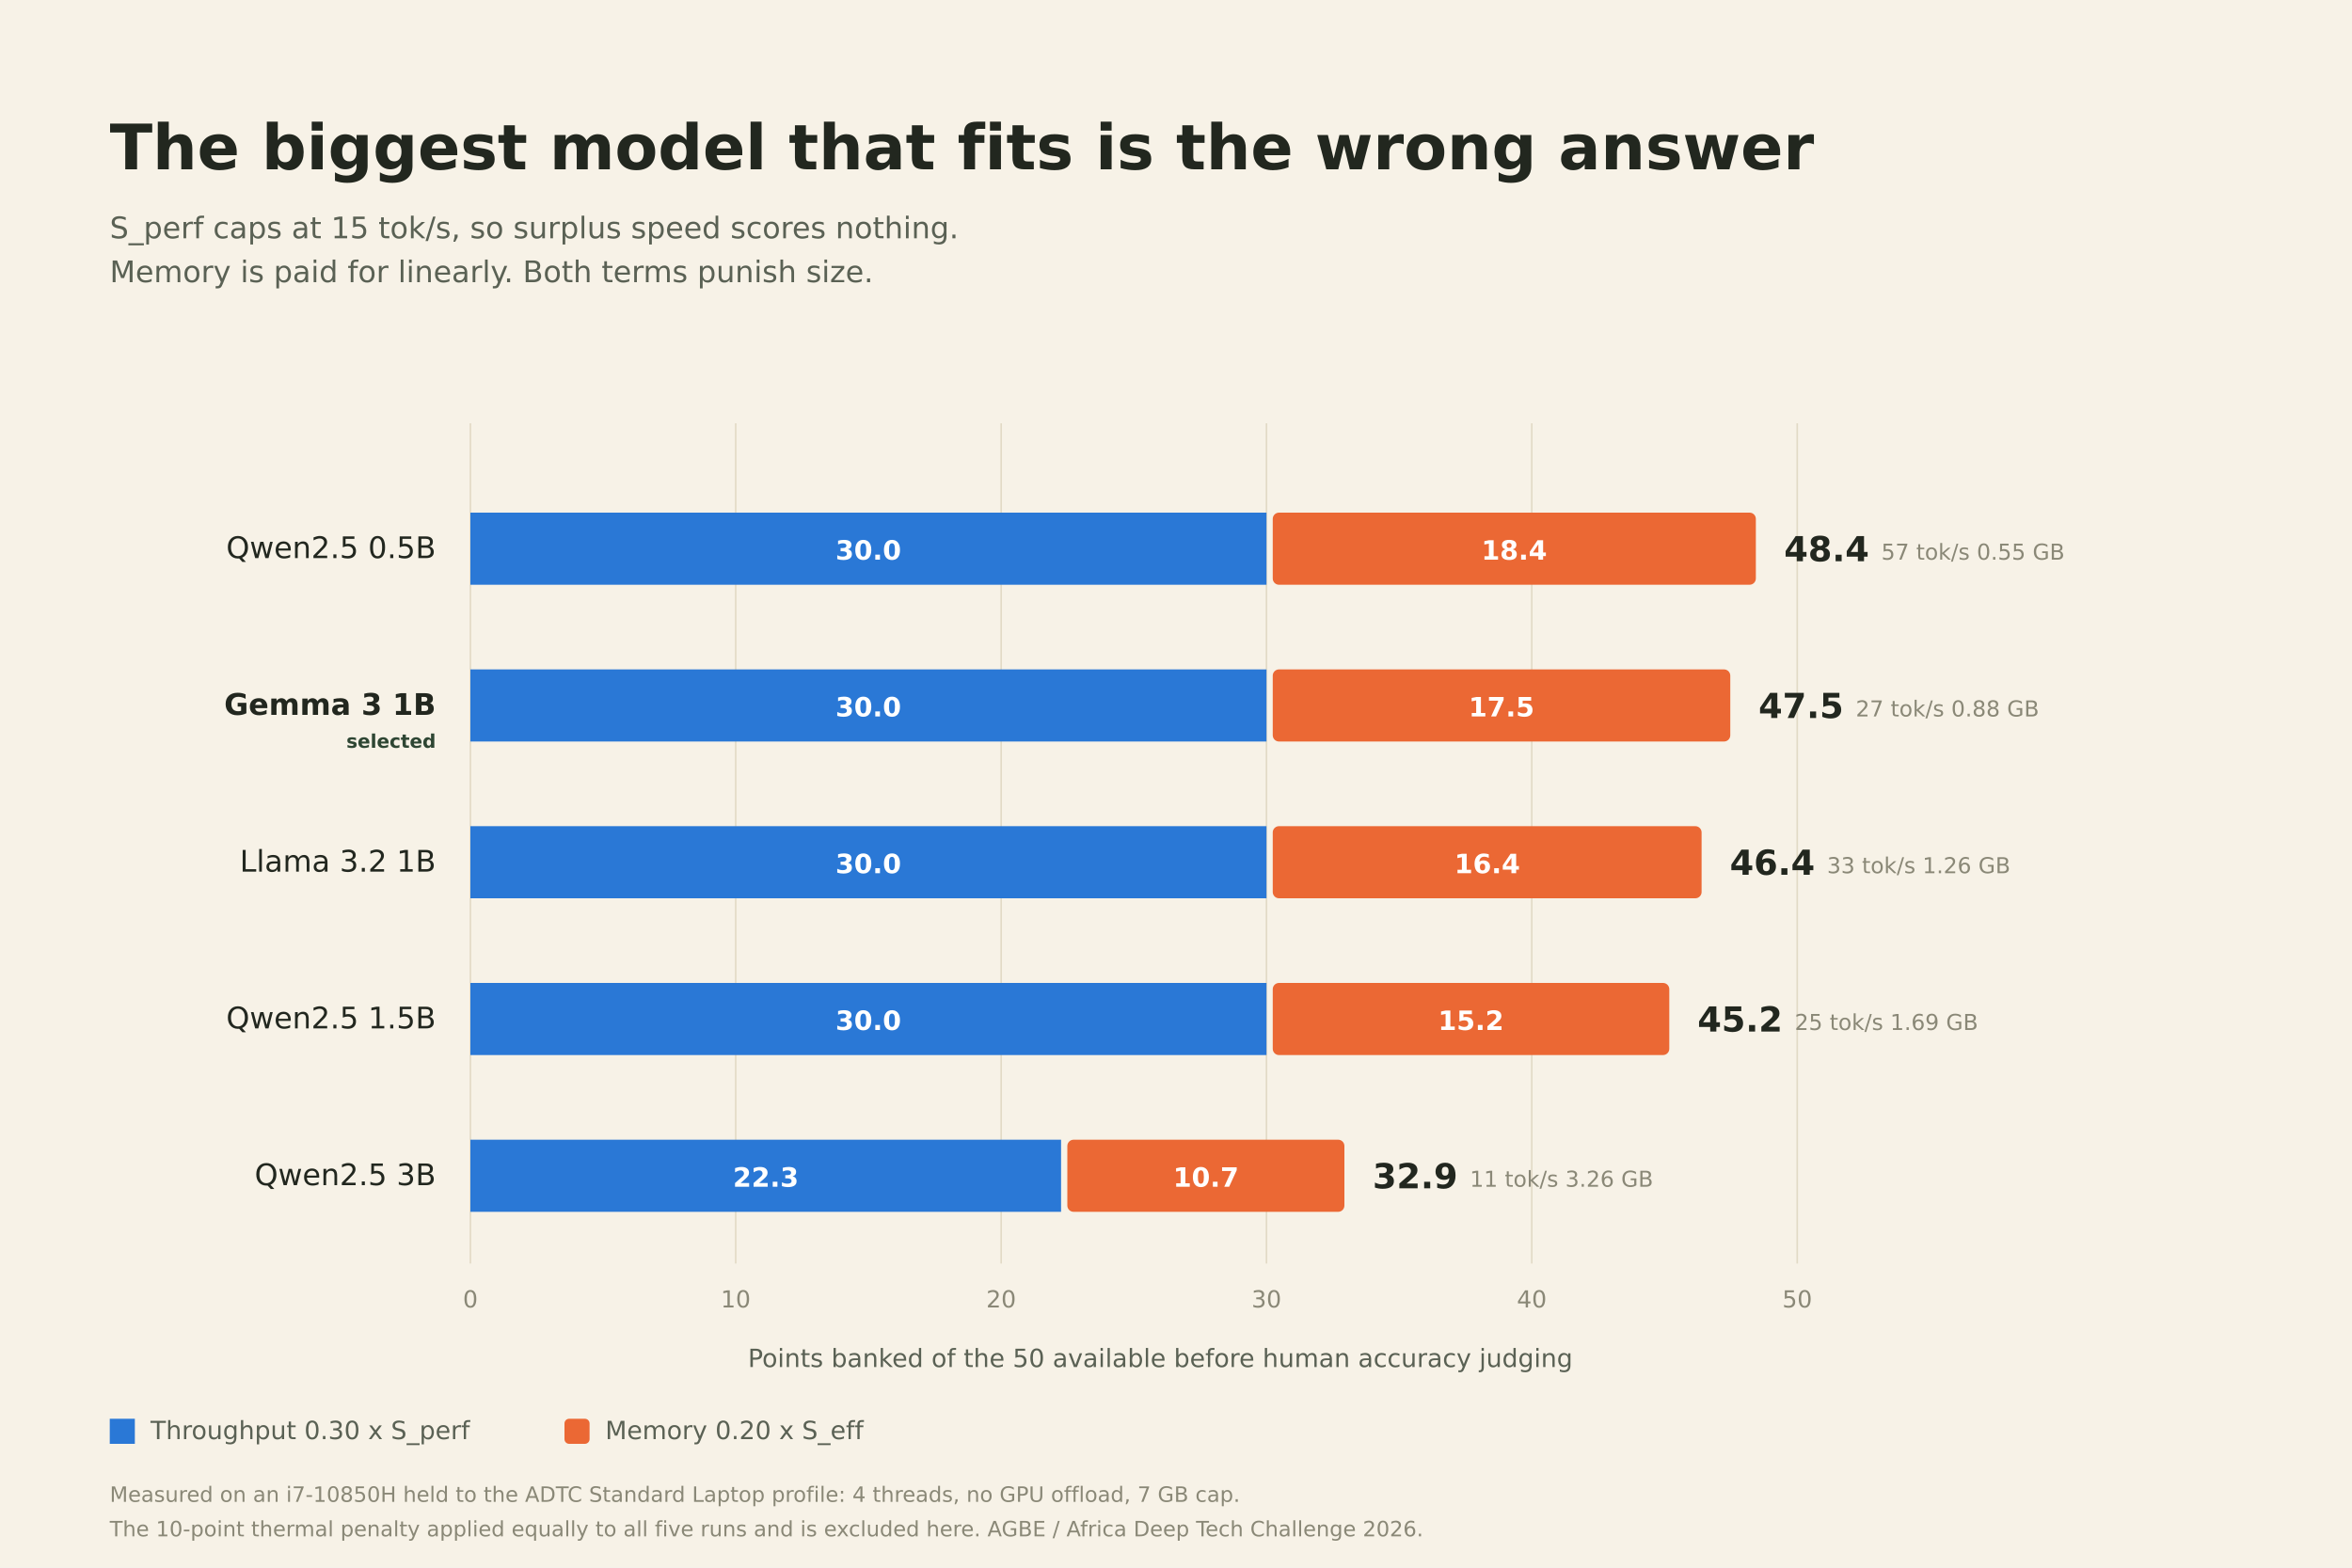
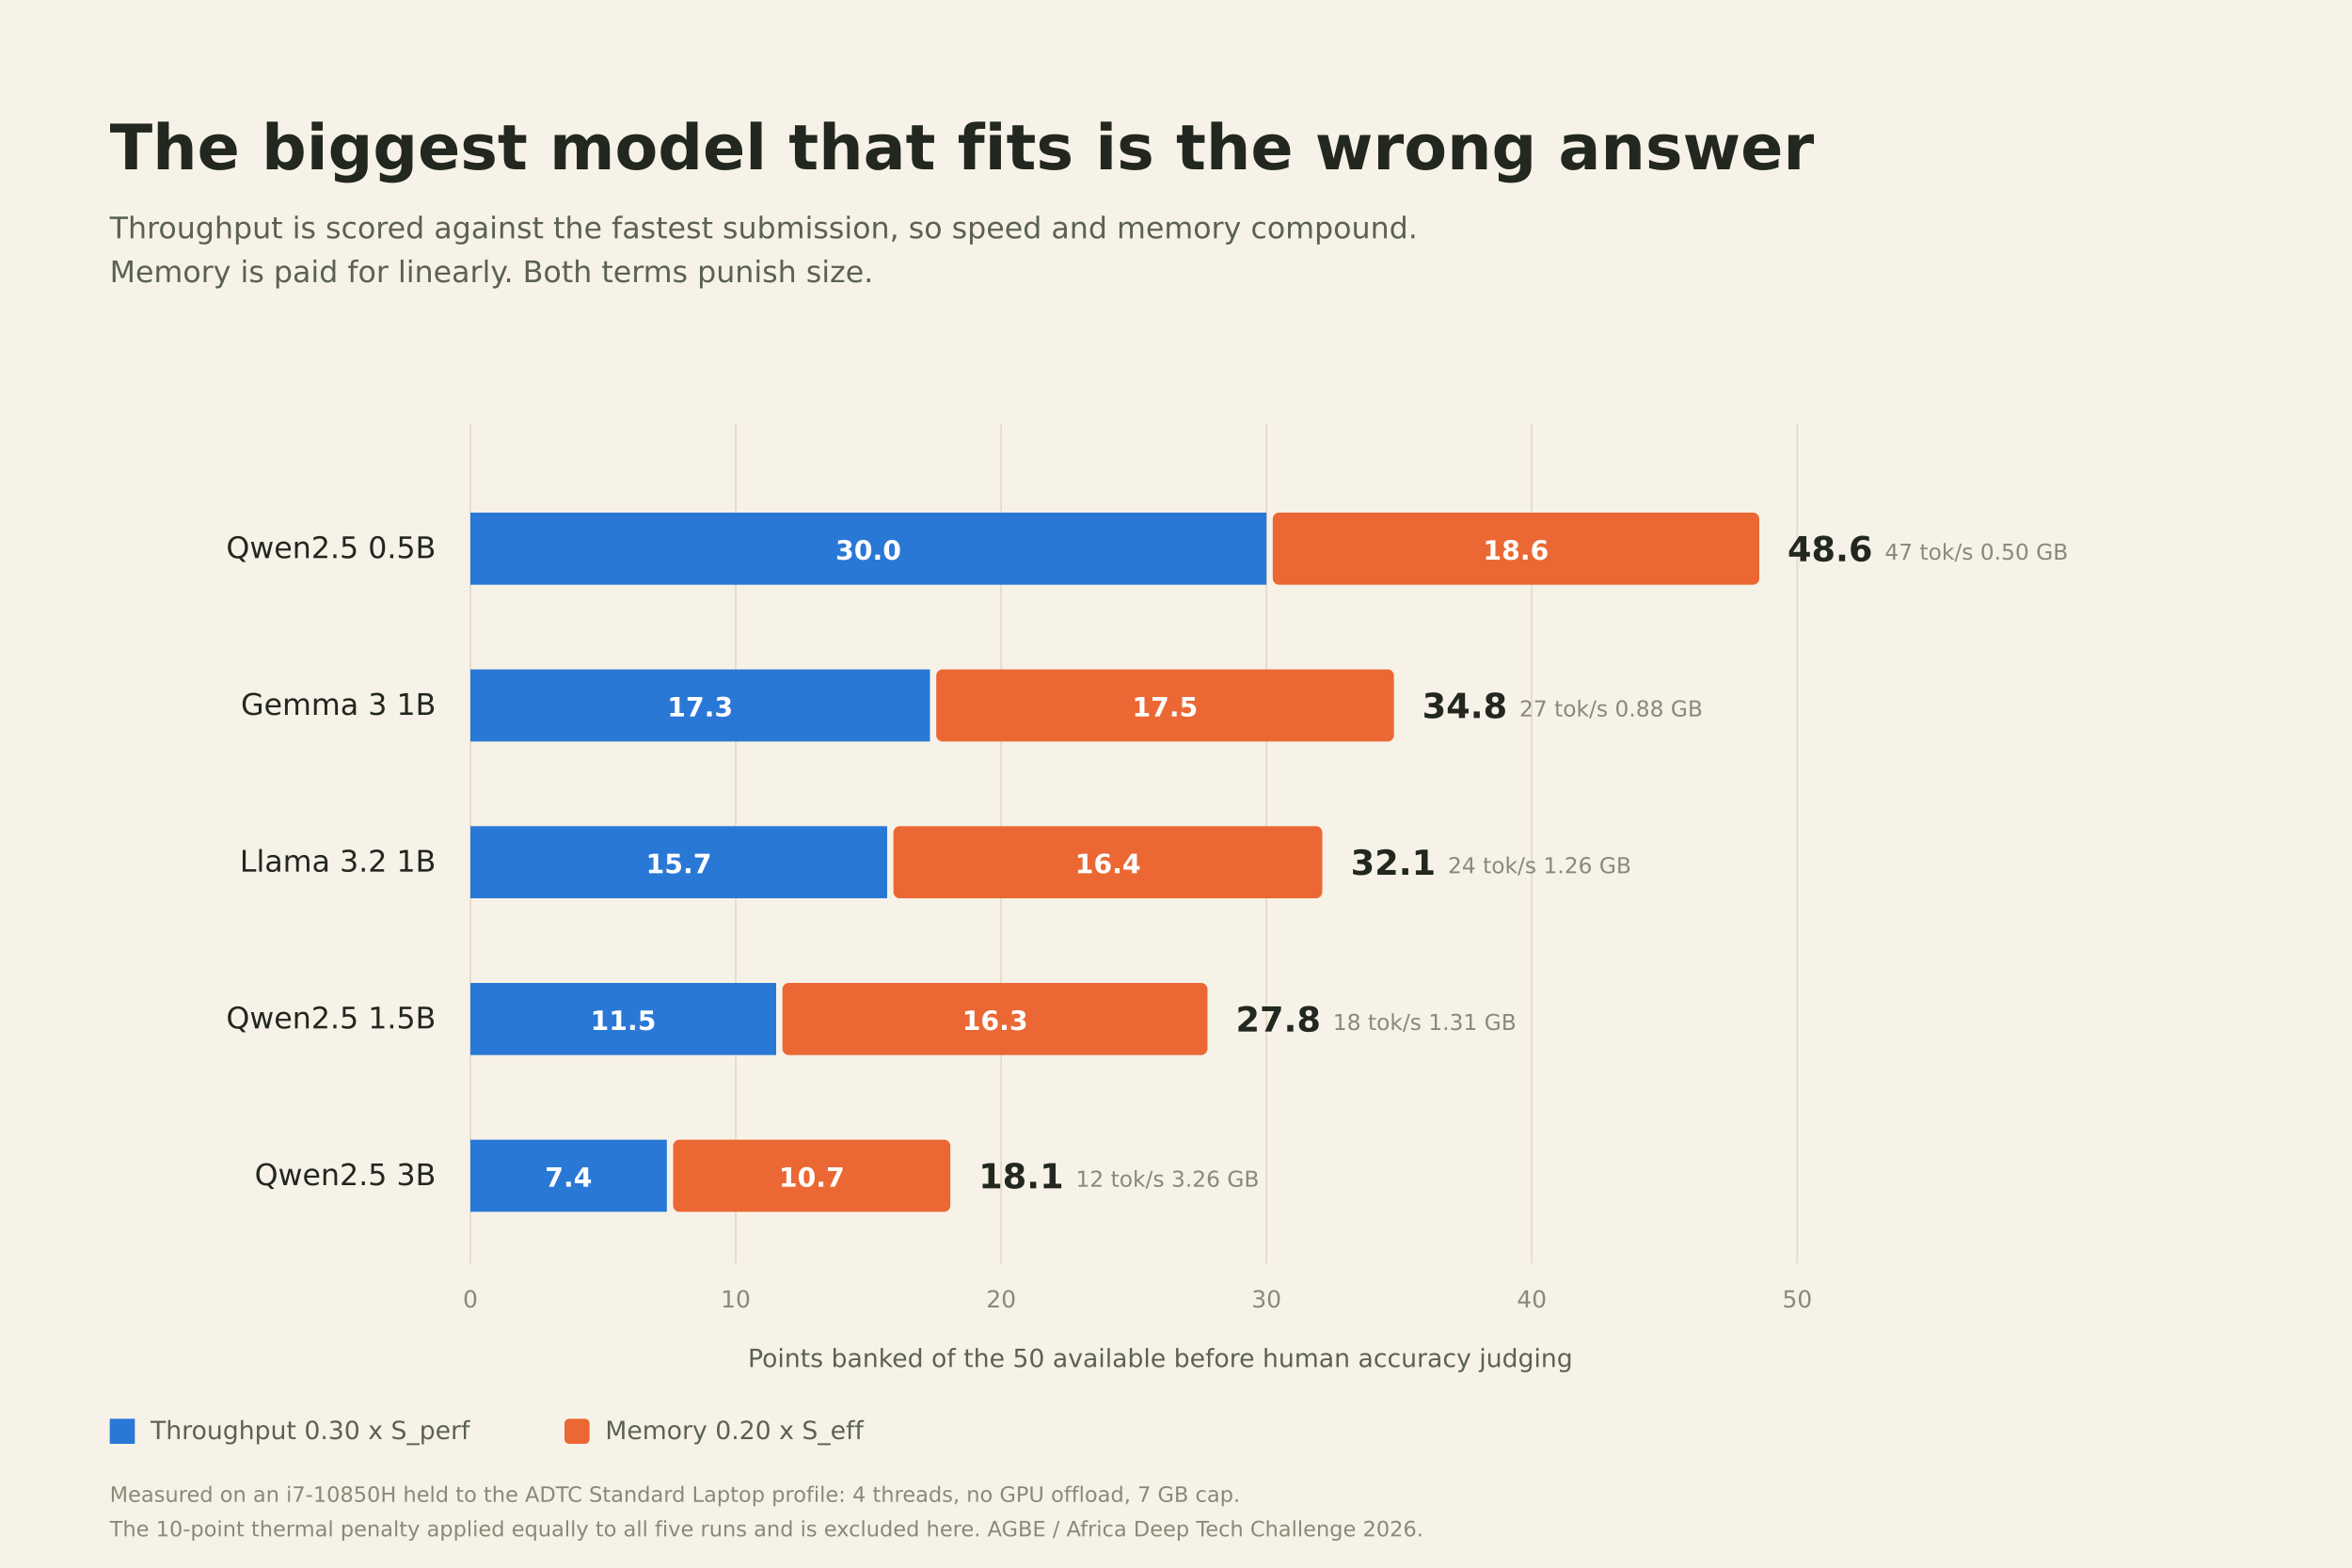
<svg xmlns="http://www.w3.org/2000/svg" width="1500" height="1000" viewBox="0 0 1500 1000">
  <rect width="1500" height="1000" fill="#F7F2E7" />
  <text x="70.0" y="108.0" font-family="DejaVu Sans" font-size="40" fill="#22271F" text-anchor="start" font-weight="bold">The biggest model that fits is the wrong answer</text>
-   <text x="70.0" y="152.0" font-family="DejaVu Sans" font-size="19" fill="#5A6154" text-anchor="start" font-weight="normal">S_perf caps at 15 tok/s, so surplus speed scores nothing.</text>
+   <text x="70.0" y="152.0" font-family="DejaVu Sans" font-size="19" fill="#5A6154" text-anchor="start" font-weight="normal">Throughput is scored against the fastest submission, so speed and memory compound.</text>
  <text x="70.0" y="180.0" font-family="DejaVu Sans" font-size="19" fill="#5A6154" text-anchor="start" font-weight="normal">Memory is paid for linearly. Both terms punish size.</text>
  <line x1="300.0" y1="270" x2="300.0" y2="806" stroke="#E2DAC6" stroke-width="1" />
  <text x="300.0" y="834.0" font-family="DejaVu Sans" font-size="15" fill="#8A8877" text-anchor="middle" font-weight="normal">0</text>
  <line x1="469.2" y1="270" x2="469.2" y2="806" stroke="#E2DAC6" stroke-width="1" />
  <text x="469.2" y="834.0" font-family="DejaVu Sans" font-size="15" fill="#8A8877" text-anchor="middle" font-weight="normal">10</text>
  <line x1="638.5" y1="270" x2="638.5" y2="806" stroke="#E2DAC6" stroke-width="1" />
  <text x="638.5" y="834.0" font-family="DejaVu Sans" font-size="15" fill="#8A8877" text-anchor="middle" font-weight="normal">20</text>
  <line x1="807.7" y1="270" x2="807.7" y2="806" stroke="#E2DAC6" stroke-width="1" />
  <text x="807.7" y="834.0" font-family="DejaVu Sans" font-size="15" fill="#8A8877" text-anchor="middle" font-weight="normal">30</text>
  <line x1="976.9" y1="270" x2="976.9" y2="806" stroke="#E2DAC6" stroke-width="1" />
  <text x="976.9" y="834.0" font-family="DejaVu Sans" font-size="15" fill="#8A8877" text-anchor="middle" font-weight="normal">40</text>
  <line x1="1146.2" y1="270" x2="1146.2" y2="806" stroke="#E2DAC6" stroke-width="1" />
  <text x="1146.2" y="834.0" font-family="DejaVu Sans" font-size="15" fill="#8A8877" text-anchor="middle" font-weight="normal">50</text>
  <text x="740.0" y="872.0" font-family="DejaVu Sans" font-size="16" fill="#5A6154" text-anchor="middle" font-weight="normal">Points banked of the 50 available before human accuracy judging</text>
  <text x="278.0" y="356.0" font-family="DejaVu Sans" font-size="19" fill="#22271F" text-anchor="end" font-weight="normal">Qwen2.5 0.5B</text>
  <rect x="300" y="327.0" width="507.7" height="46" fill="#2a78d6" />
-   <rect x="811.7" y="327.0" width="308.1" height="46" fill="#eb6834" rx="4" ry="4" />
+   <rect x="811.7" y="327.0" width="310.3" height="46" fill="#eb6834" rx="4" ry="4" />
  <text x="553.8" y="357.0" font-family="DejaVu Sans" font-size="17" fill="#FFFFFF" text-anchor="middle" font-weight="bold">30.0</text>
-   <text x="965.7" y="357.0" font-family="DejaVu Sans" font-size="17" fill="#FFFFFF" text-anchor="middle" font-weight="bold">18.4</text>
-   <text x="1137.8" y="358.0" font-family="DejaVu Sans" font-size="22" fill="#22271F" text-anchor="start" font-weight="bold">48.4</text>
-   <text x="1199.8" y="357.0" font-family="DejaVu Sans" font-size="14" fill="#8A8877" text-anchor="start" font-weight="normal">57 tok/s   0.55 GB</text>
-   <text x="278.0" y="456.0" font-family="DejaVu Sans" font-size="19" fill="#22271F" text-anchor="end" font-weight="bold">Gemma 3 1B</text>
-   <text x="278.0" y="477.0" font-family="DejaVu Sans" font-size="12" fill="#2E4633" text-anchor="end" font-weight="bold">selected</text>
-   <rect x="300" y="427.0" width="507.7" height="46" fill="#2a78d6" />
-   <rect x="811.7" y="427.0" width="291.8" height="46" fill="#eb6834" rx="4" ry="4" />
-   <text x="553.8" y="457.0" font-family="DejaVu Sans" font-size="17" fill="#FFFFFF" text-anchor="middle" font-weight="bold">30.0</text>
-   <text x="957.6" y="457.0" font-family="DejaVu Sans" font-size="17" fill="#FFFFFF" text-anchor="middle" font-weight="bold">17.5</text>
-   <text x="1121.5" y="458.0" font-family="DejaVu Sans" font-size="22" fill="#22271F" text-anchor="start" font-weight="bold">47.5</text>
-   <text x="1183.5" y="457.0" font-family="DejaVu Sans" font-size="14" fill="#8A8877" text-anchor="start" font-weight="normal">27 tok/s   0.88 GB</text>
+   <text x="966.8" y="357.0" font-family="DejaVu Sans" font-size="17" fill="#FFFFFF" text-anchor="middle" font-weight="bold">18.6</text>
+   <text x="1140.0" y="358.0" font-family="DejaVu Sans" font-size="22" fill="#22271F" text-anchor="start" font-weight="bold">48.6</text>
+   <text x="1202.0" y="357.0" font-family="DejaVu Sans" font-size="14" fill="#8A8877" text-anchor="start" font-weight="normal">47 tok/s   0.50 GB</text>
+   <text x="278.0" y="456.0" font-family="DejaVu Sans" font-size="19" fill="#22271F" text-anchor="end" font-weight="normal">Gemma 3 1B</text>
+   <rect x="300" y="427.0" width="293.1" height="46" fill="#2a78d6" />
+   <rect x="597.1" y="427.0" width="291.9" height="46" fill="#eb6834" rx="4" ry="4" />
+   <text x="446.5" y="457.0" font-family="DejaVu Sans" font-size="17" fill="#FFFFFF" text-anchor="middle" font-weight="bold">17.3</text>
+   <text x="743.0" y="457.0" font-family="DejaVu Sans" font-size="17" fill="#FFFFFF" text-anchor="middle" font-weight="bold">17.5</text>
+   <text x="907.0" y="458.0" font-family="DejaVu Sans" font-size="22" fill="#22271F" text-anchor="start" font-weight="bold">34.8</text>
+   <text x="969.0" y="457.0" font-family="DejaVu Sans" font-size="14" fill="#8A8877" text-anchor="start" font-weight="normal">27 tok/s   0.88 GB</text>
  <text x="278.0" y="556.0" font-family="DejaVu Sans" font-size="19" fill="#22271F" text-anchor="end" font-weight="normal">Llama 3.2 1B</text>
-   <rect x="300" y="527.0" width="507.7" height="46" fill="#2a78d6" />
-   <rect x="811.7" y="527.0" width="273.5" height="46" fill="#eb6834" rx="4" ry="4" />
-   <text x="553.8" y="557.0" font-family="DejaVu Sans" font-size="17" fill="#FFFFFF" text-anchor="middle" font-weight="bold">30.0</text>
-   <text x="948.5" y="557.0" font-family="DejaVu Sans" font-size="17" fill="#FFFFFF" text-anchor="middle" font-weight="bold">16.4</text>
-   <text x="1103.2" y="558.0" font-family="DejaVu Sans" font-size="22" fill="#22271F" text-anchor="start" font-weight="bold">46.4</text>
-   <text x="1165.2" y="557.0" font-family="DejaVu Sans" font-size="14" fill="#8A8877" text-anchor="start" font-weight="normal">33 tok/s   1.26 GB</text>
+   <rect x="300" y="527.0" width="265.8" height="46" fill="#2a78d6" />
+   <rect x="569.8" y="527.0" width="273.5" height="46" fill="#eb6834" rx="4" ry="4" />
+   <text x="432.9" y="557.0" font-family="DejaVu Sans" font-size="17" fill="#FFFFFF" text-anchor="middle" font-weight="bold">15.7</text>
+   <text x="706.6" y="557.0" font-family="DejaVu Sans" font-size="17" fill="#FFFFFF" text-anchor="middle" font-weight="bold">16.4</text>
+   <text x="861.4" y="558.0" font-family="DejaVu Sans" font-size="22" fill="#22271F" text-anchor="start" font-weight="bold">32.1</text>
+   <text x="923.4" y="557.0" font-family="DejaVu Sans" font-size="14" fill="#8A8877" text-anchor="start" font-weight="normal">24 tok/s   1.26 GB</text>
  <text x="278.0" y="656.0" font-family="DejaVu Sans" font-size="19" fill="#22271F" text-anchor="end" font-weight="normal">Qwen2.5 1.5B</text>
-   <rect x="300" y="627.0" width="507.7" height="46" fill="#2a78d6" />
-   <rect x="811.7" y="627.0" width="252.9" height="46" fill="#eb6834" rx="4" ry="4" />
-   <text x="553.8" y="657.0" font-family="DejaVu Sans" font-size="17" fill="#FFFFFF" text-anchor="middle" font-weight="bold">30.0</text>
-   <text x="938.1" y="657.0" font-family="DejaVu Sans" font-size="17" fill="#FFFFFF" text-anchor="middle" font-weight="bold">15.2</text>
-   <text x="1082.6" y="658.0" font-family="DejaVu Sans" font-size="22" fill="#22271F" text-anchor="start" font-weight="bold">45.2</text>
-   <text x="1144.6" y="657.0" font-family="DejaVu Sans" font-size="14" fill="#8A8877" text-anchor="start" font-weight="normal">25 tok/s   1.69 GB</text>
+   <rect x="300" y="627.0" width="195.0" height="46" fill="#2a78d6" />
+   <rect x="499.0" y="627.0" width="271.1" height="46" fill="#eb6834" rx="4" ry="4" />
+   <text x="397.5" y="657.0" font-family="DejaVu Sans" font-size="17" fill="#FFFFFF" text-anchor="middle" font-weight="bold">11.5</text>
+   <text x="634.6" y="657.0" font-family="DejaVu Sans" font-size="17" fill="#FFFFFF" text-anchor="middle" font-weight="bold">16.3</text>
+   <text x="788.1" y="658.0" font-family="DejaVu Sans" font-size="22" fill="#22271F" text-anchor="start" font-weight="bold">27.8</text>
+   <text x="850.1" y="657.0" font-family="DejaVu Sans" font-size="14" fill="#8A8877" text-anchor="start" font-weight="normal">18 tok/s   1.31 GB</text>
  <text x="278.0" y="756.0" font-family="DejaVu Sans" font-size="19" fill="#22271F" text-anchor="end" font-weight="normal">Qwen2.5 3B</text>
-   <rect x="300" y="727.0" width="376.7" height="46" fill="#2a78d6" />
-   <rect x="680.7" y="727.0" width="176.7" height="46" fill="#eb6834" rx="4" ry="4" />
-   <text x="488.4" y="757.0" font-family="DejaVu Sans" font-size="17" fill="#FFFFFF" text-anchor="middle" font-weight="bold">22.3</text>
-   <text x="769.1" y="757.0" font-family="DejaVu Sans" font-size="17" fill="#FFFFFF" text-anchor="middle" font-weight="bold">10.7</text>
-   <text x="875.4" y="758.0" font-family="DejaVu Sans" font-size="22" fill="#22271F" text-anchor="start" font-weight="bold">32.9</text>
-   <text x="937.4" y="757.0" font-family="DejaVu Sans" font-size="14" fill="#8A8877" text-anchor="start" font-weight="normal">11 tok/s   3.26 GB</text>
+   <rect x="300" y="727.0" width="125.3" height="46" fill="#2a78d6" />
+   <rect x="429.3" y="727.0" width="176.8" height="46" fill="#eb6834" rx="4" ry="4" />
+   <text x="362.6" y="757.0" font-family="DejaVu Sans" font-size="17" fill="#FFFFFF" text-anchor="middle" font-weight="bold">7.4</text>
+   <text x="517.7" y="757.0" font-family="DejaVu Sans" font-size="17" fill="#FFFFFF" text-anchor="middle" font-weight="bold">10.7</text>
+   <text x="624.1" y="758.0" font-family="DejaVu Sans" font-size="22" fill="#22271F" text-anchor="start" font-weight="bold">18.1</text>
+   <text x="686.1" y="757.0" font-family="DejaVu Sans" font-size="14" fill="#8A8877" text-anchor="start" font-weight="normal">12 tok/s   3.26 GB</text>
  <rect x="70" y="905" width="16" height="16" fill="#2a78d6" />
  <text x="96.0" y="918.0" font-family="DejaVu Sans" font-size="16" fill="#5A6154" text-anchor="start" font-weight="normal">Throughput   0.30 x S_perf</text>
  <rect x="360" y="905" width="16" height="16" fill="#eb6834" rx="3" />
  <text x="386.0" y="918.0" font-family="DejaVu Sans" font-size="16" fill="#5A6154" text-anchor="start" font-weight="normal">Memory   0.20 x S_eff</text>
  <text x="70.0" y="958.0" font-family="DejaVu Sans" font-size="13.5" fill="#8A8877" text-anchor="start" font-weight="normal">Measured on an i7-10850H held to the ADTC Standard Laptop profile: 4 threads, no GPU offload, 7 GB cap.</text>
  <text x="70.0" y="980.0" font-family="DejaVu Sans" font-size="13.5" fill="#8A8877" text-anchor="start" font-weight="normal">The 10-point thermal penalty applied equally to all five runs and is excluded here. AGBE / Africa Deep Tech Challenge 2026.</text>
</svg>
